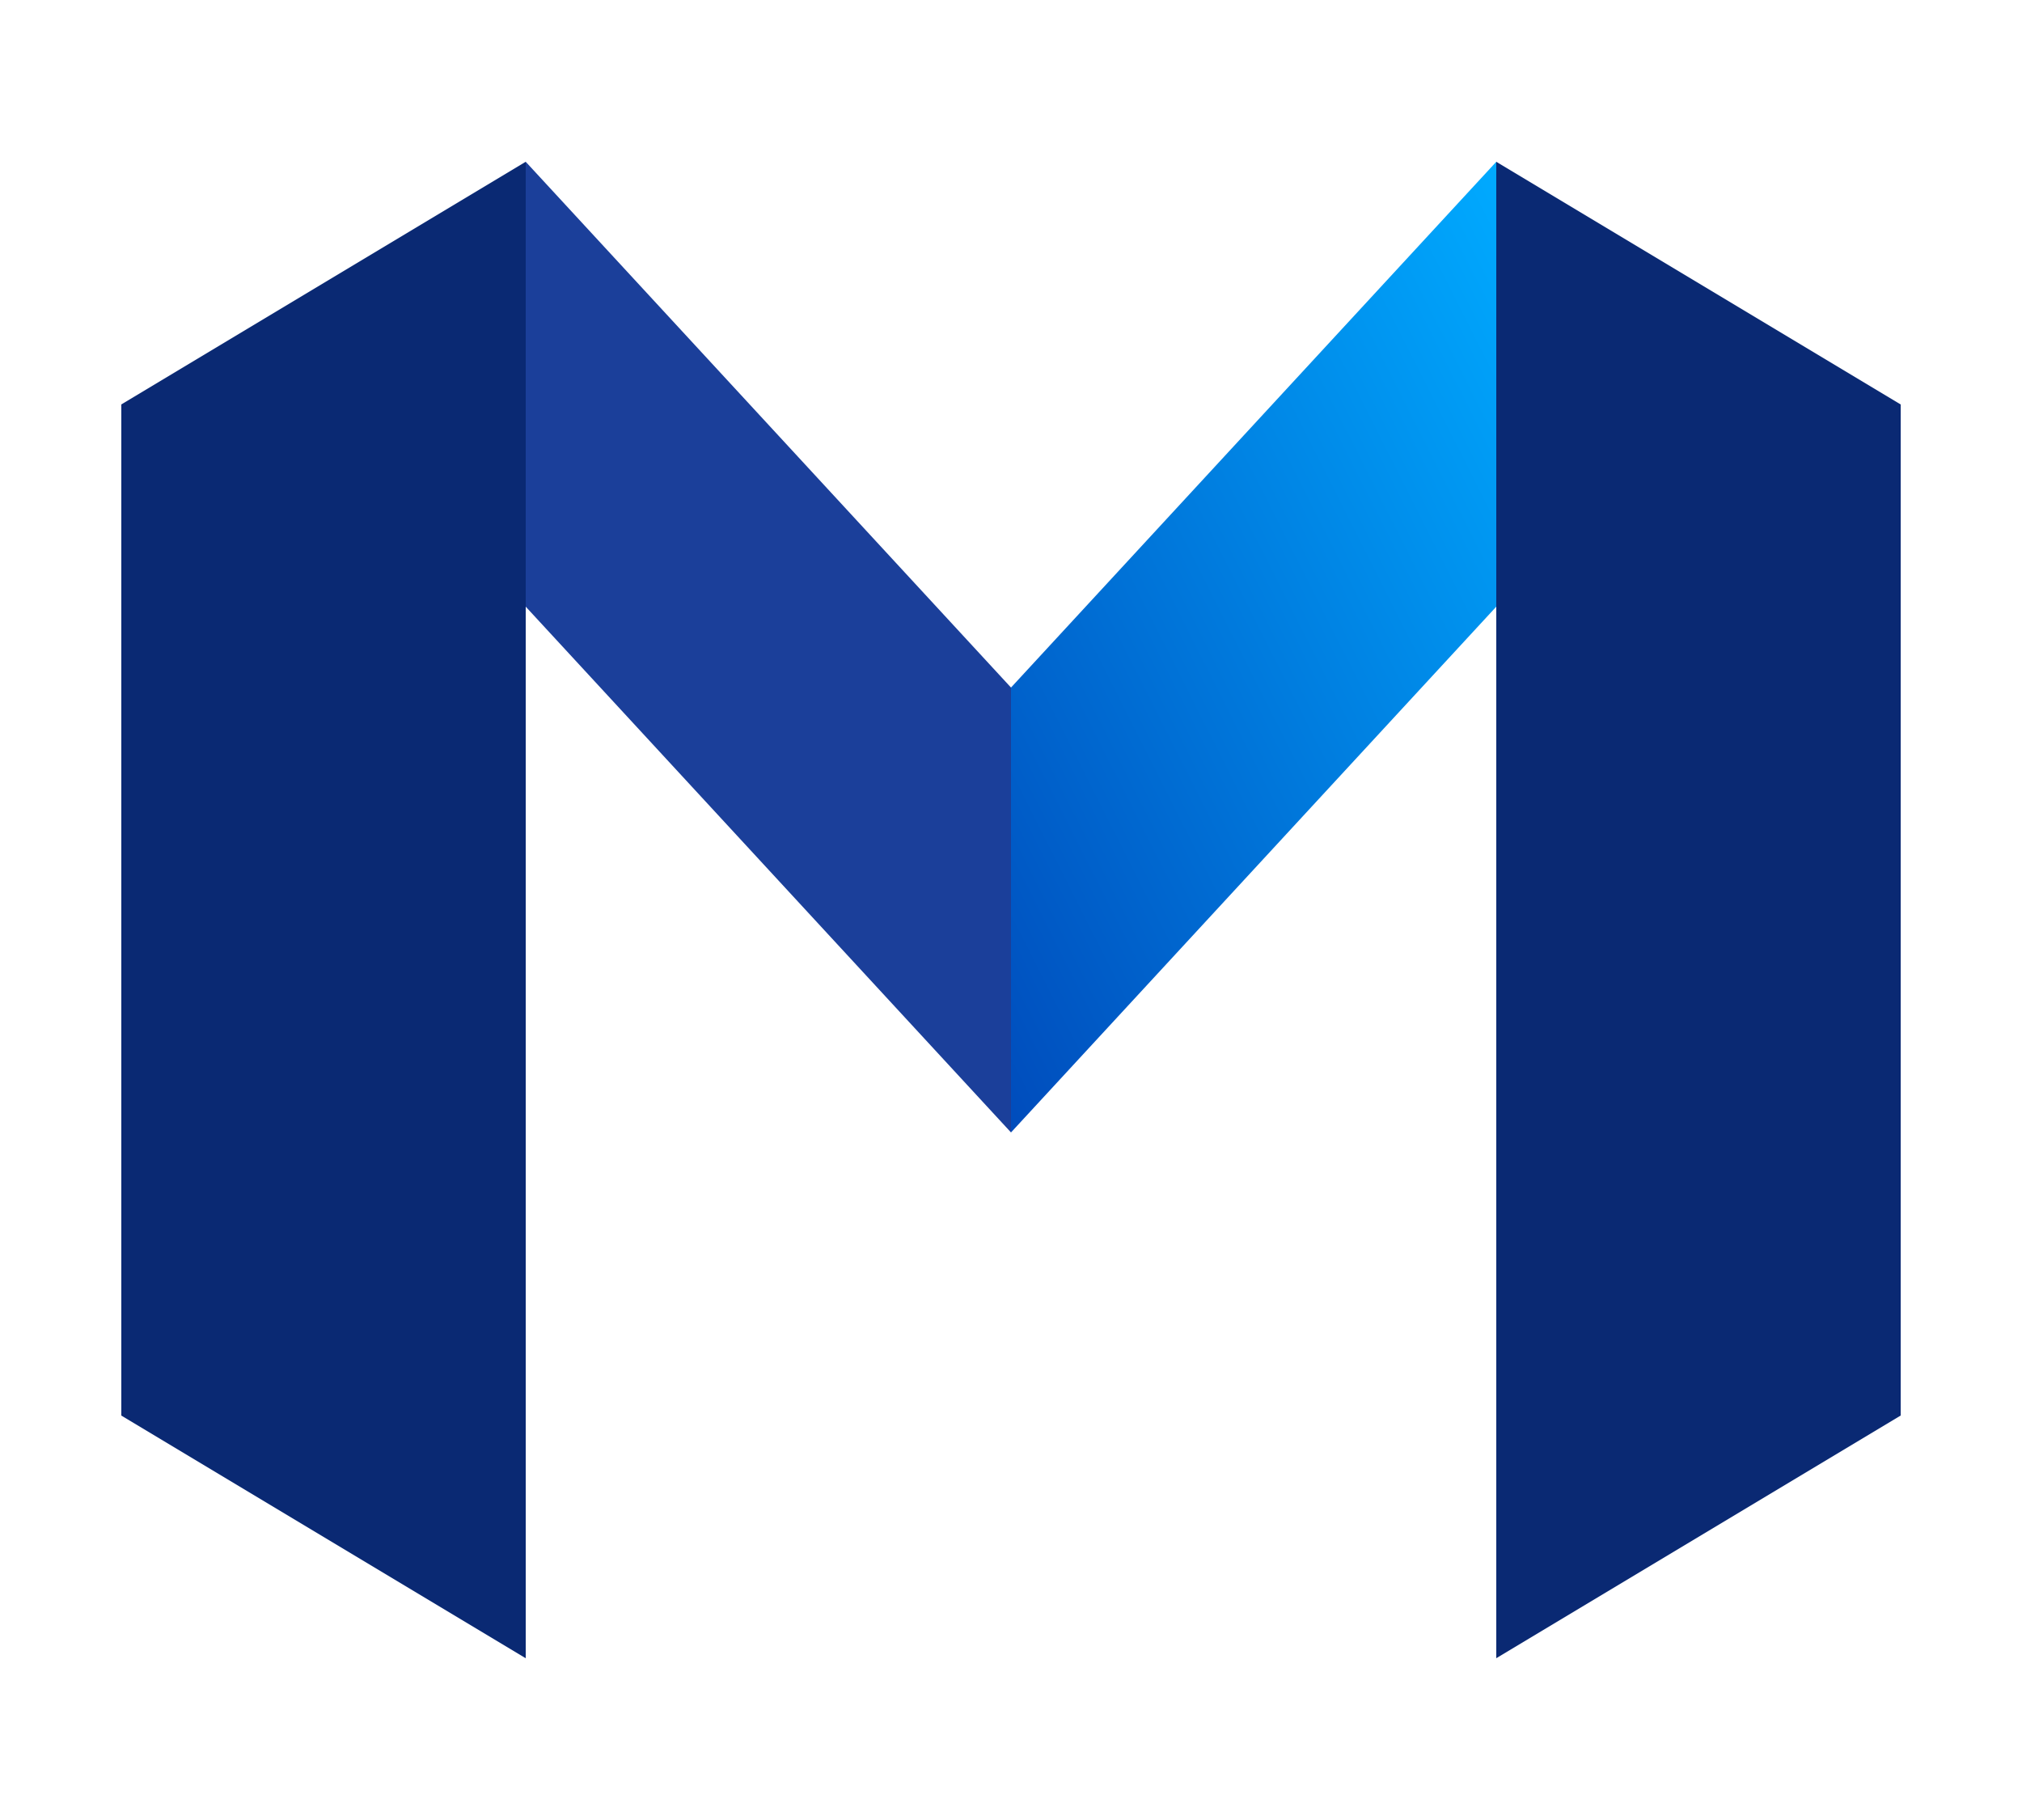
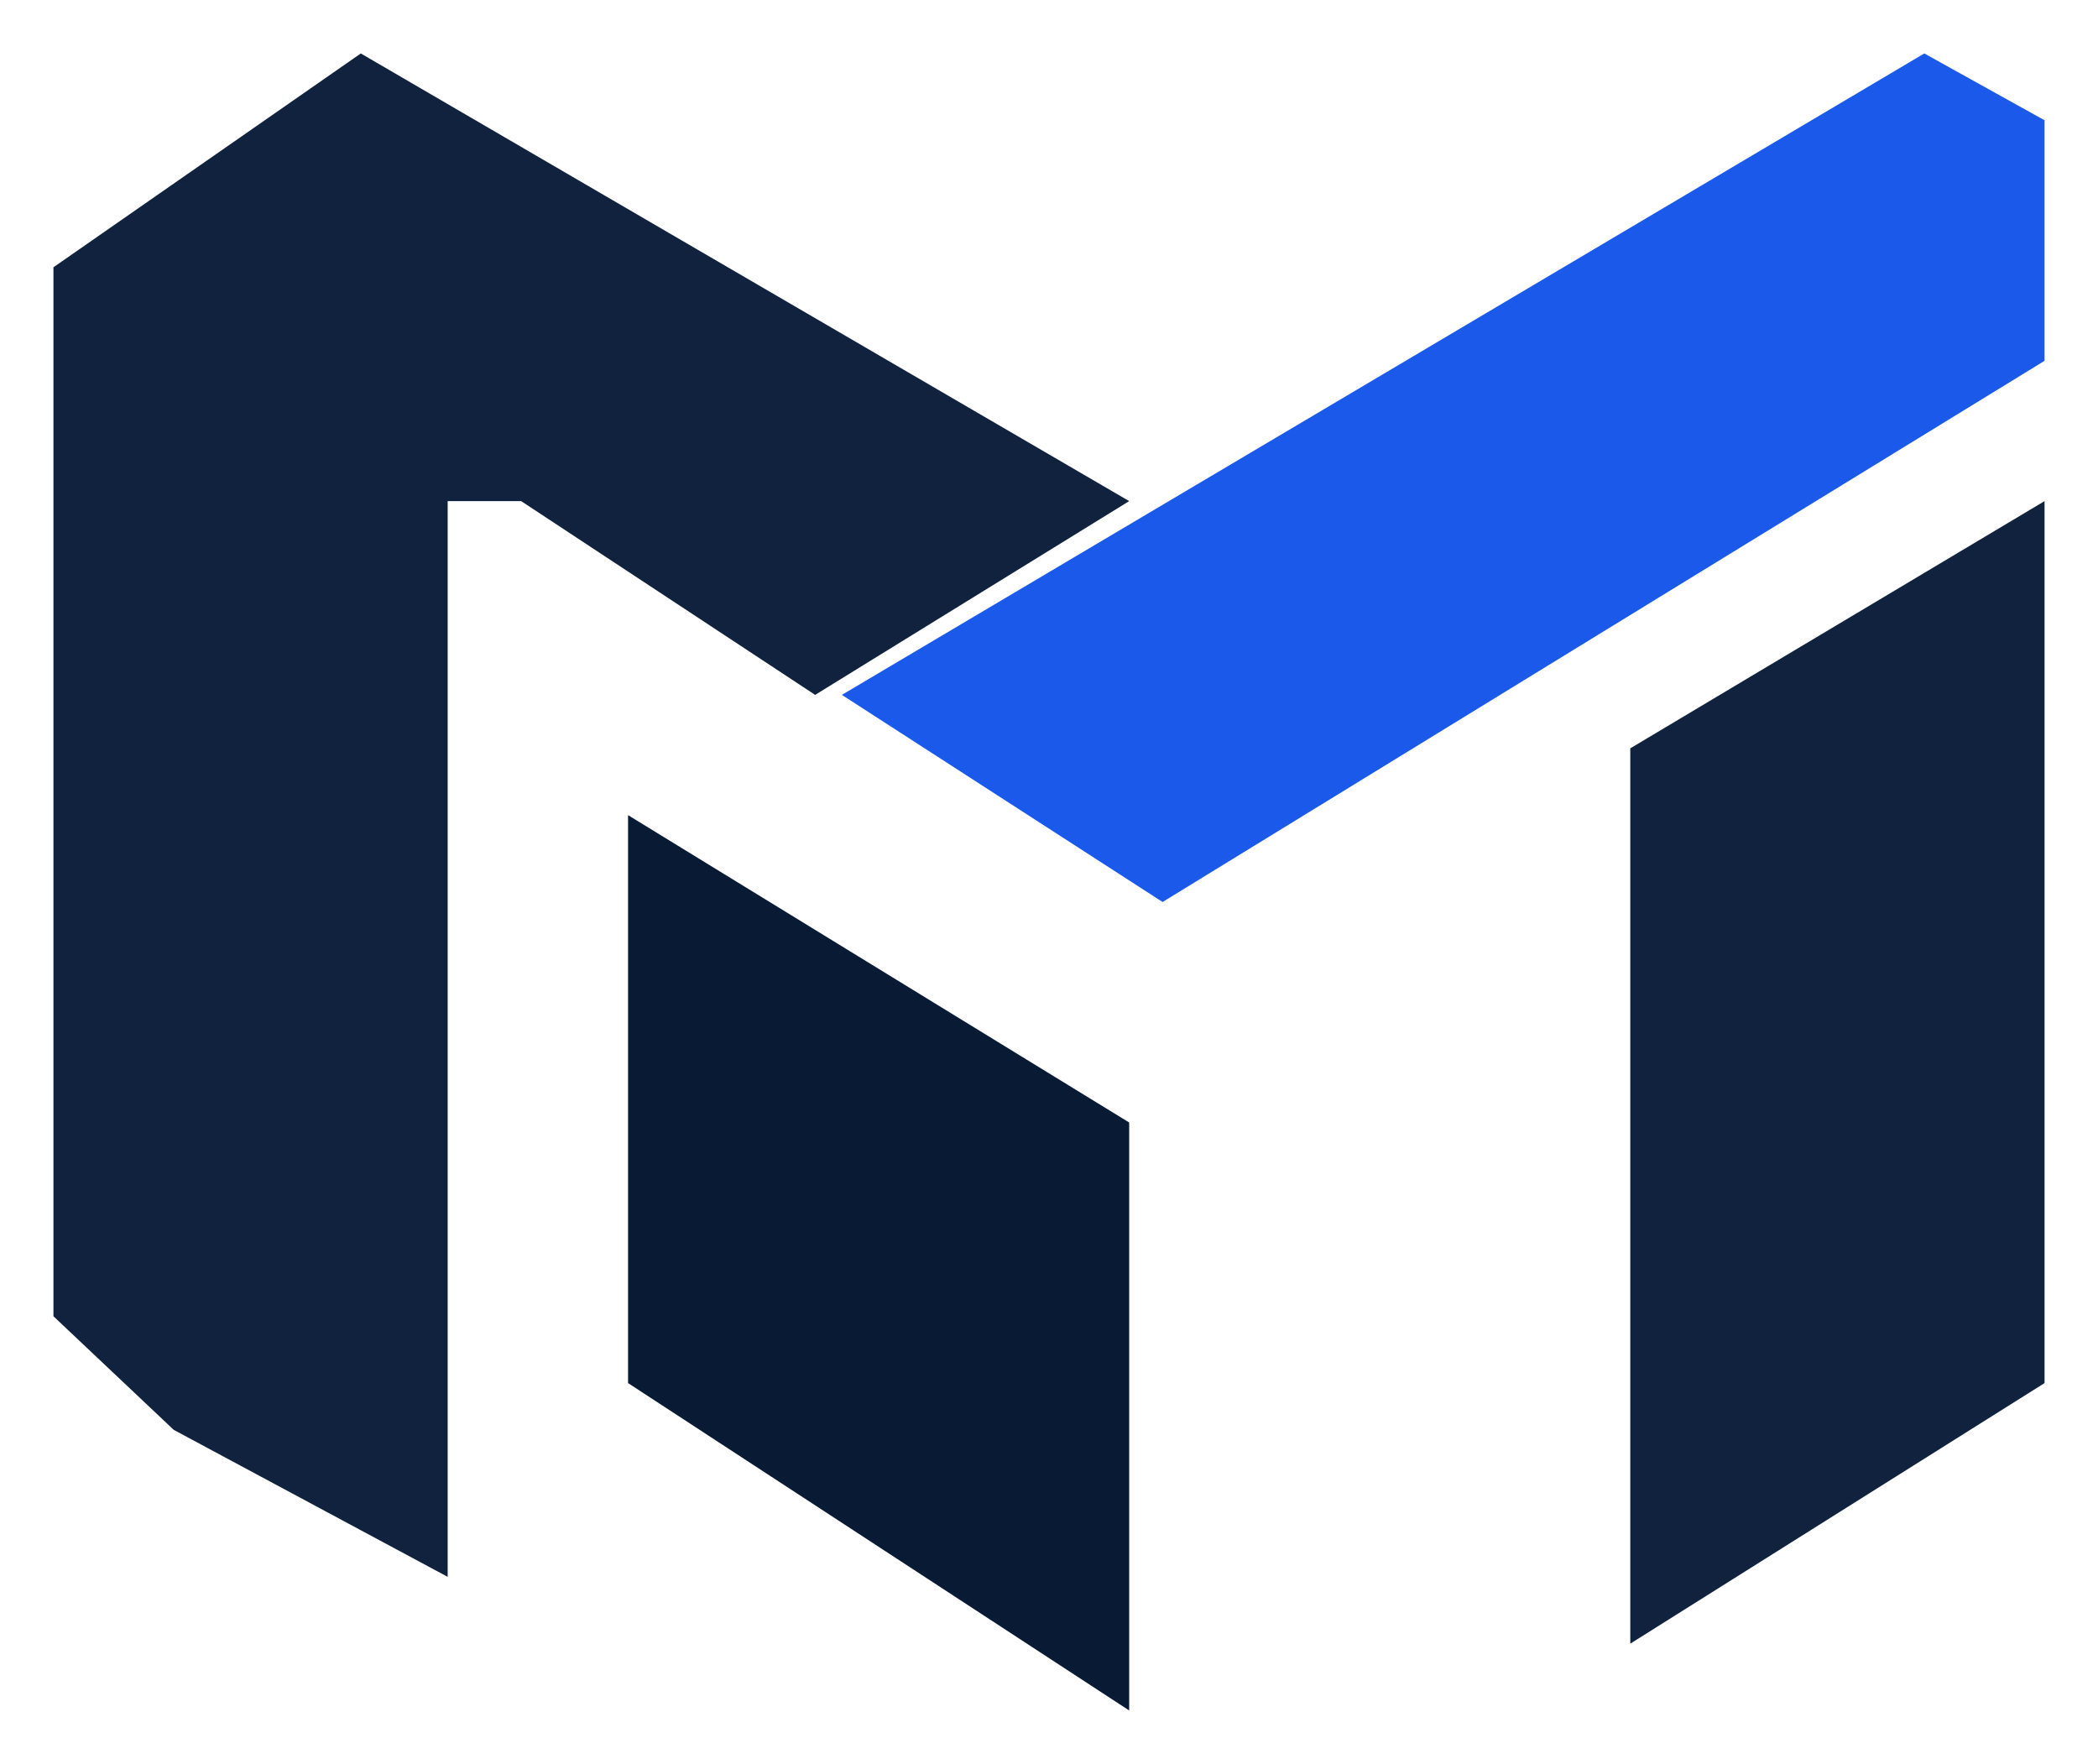
- <svg xmlns="http://www.w3.org/2000/svg" width="400" height="360" viewBox="0 0 100 90">
-   <defs>
-     <linearGradient id="acc" x1="0" y1="1" x2="1" y2="0">
-       <stop offset="0" stop-color="#004CBC" />
-       <stop offset="1" stop-color="#00AAFF" />
-     </linearGradient>
-   </defs>
-   <polygon points="6,20 26,8 26,82 6,70" fill="#0A2973" />
-   <polygon points="26,8 50,34 50,56 26,30" fill="#1B3F9A" />
-   <polygon points="50,34 74,8 74,30 50,56" fill="url(#acc)" />
-   <polygon points="74,8 94,20 94,70 74,82" fill="#0A2973" />
+ <svg xmlns="http://www.w3.org/2000/svg" width="471" height="396" viewBox="120 148 157 132">
+   <path fill="#10223D" d="M273 185.5 242 204 242 271 273 251.5ZM147 152 124 168 124 246.5 133 255 153.5 266 153.5 185.5 159 185.5 181 200 204.5 185.5Z" />
+   <path fill="#081A34" d="M167 209 167 251.5 204.5 276 204.5 232Z" />
+   <path fill="#1A59EA" d="M273 157 264 152 183 200 207 215.5 273 175Z" />
</svg>
